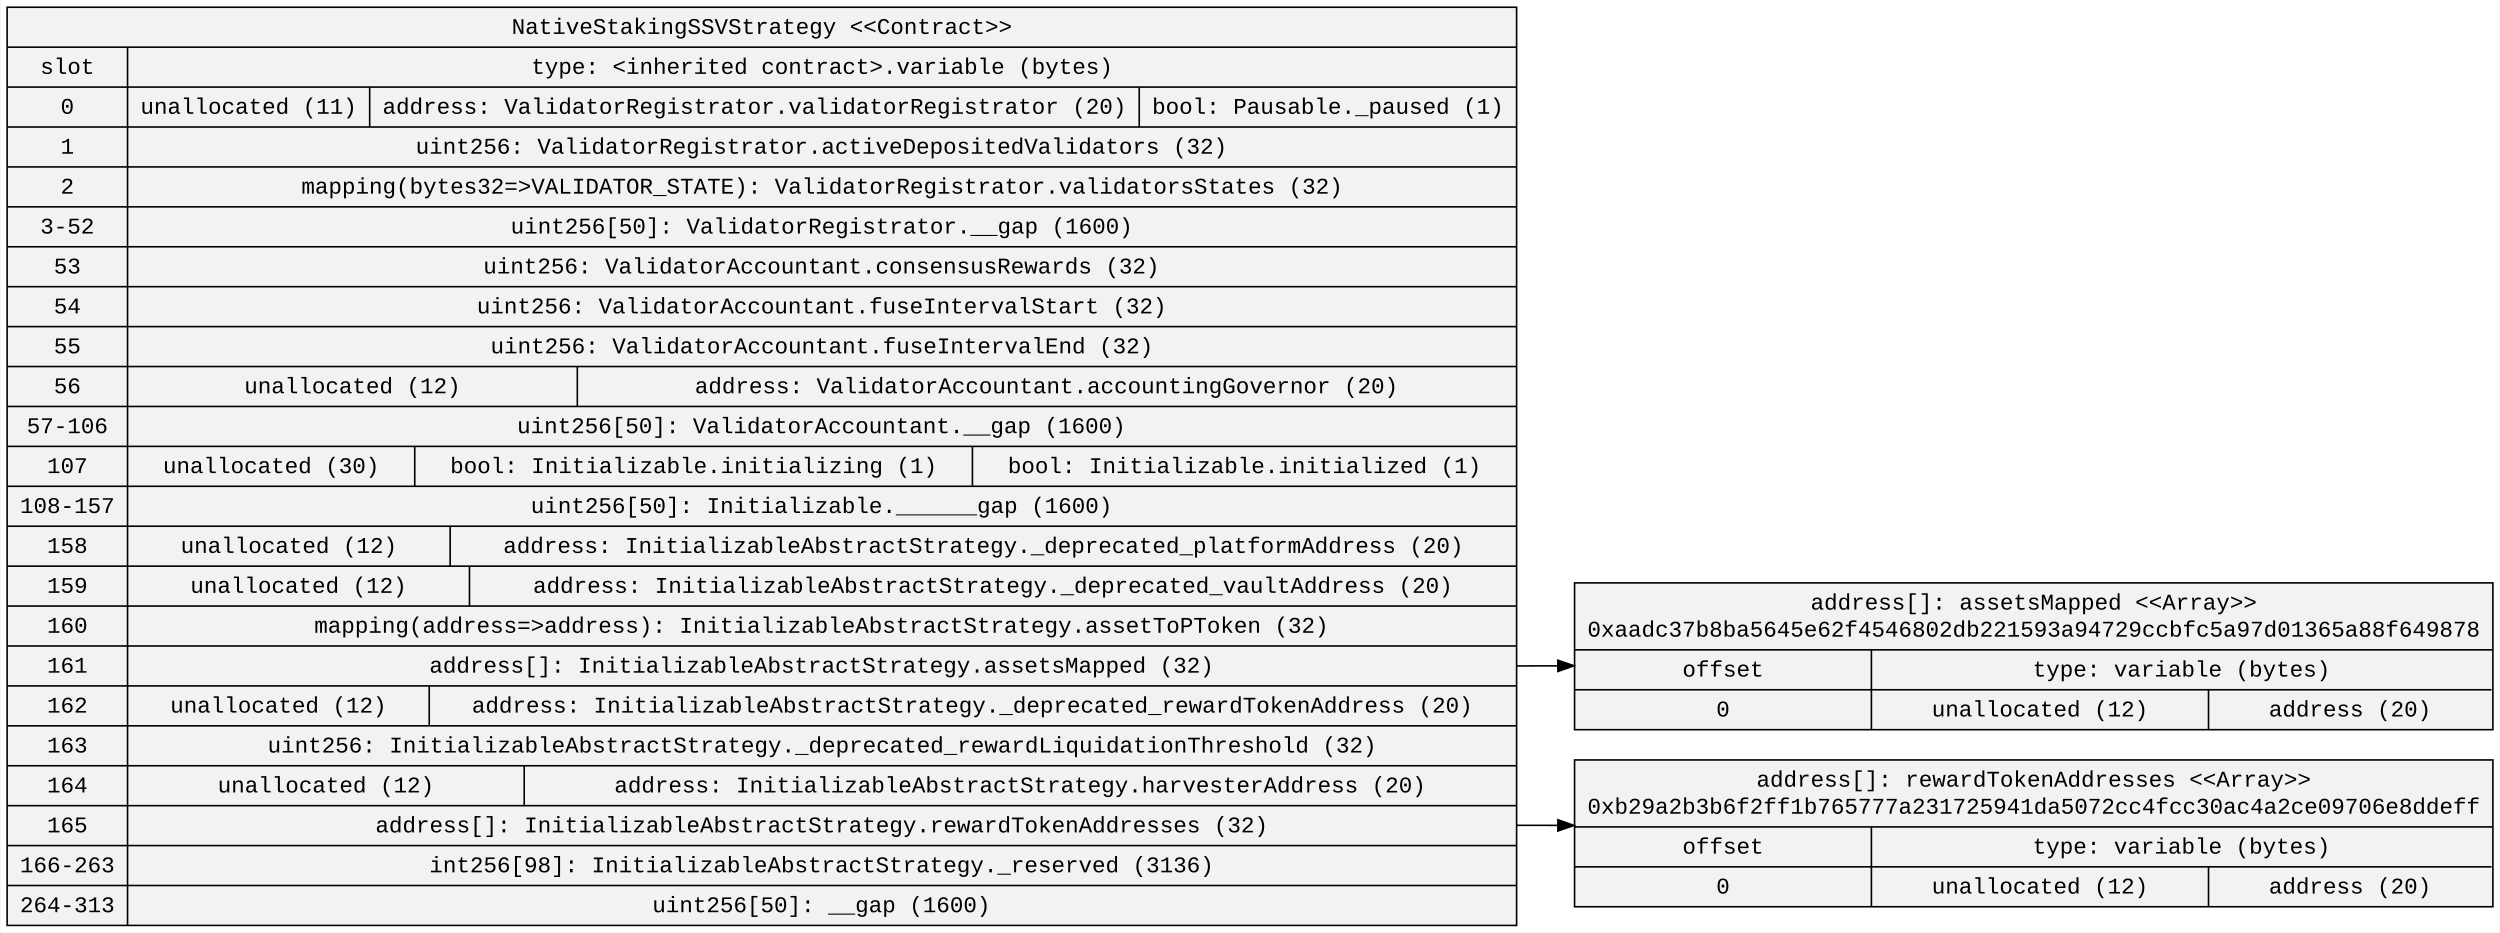
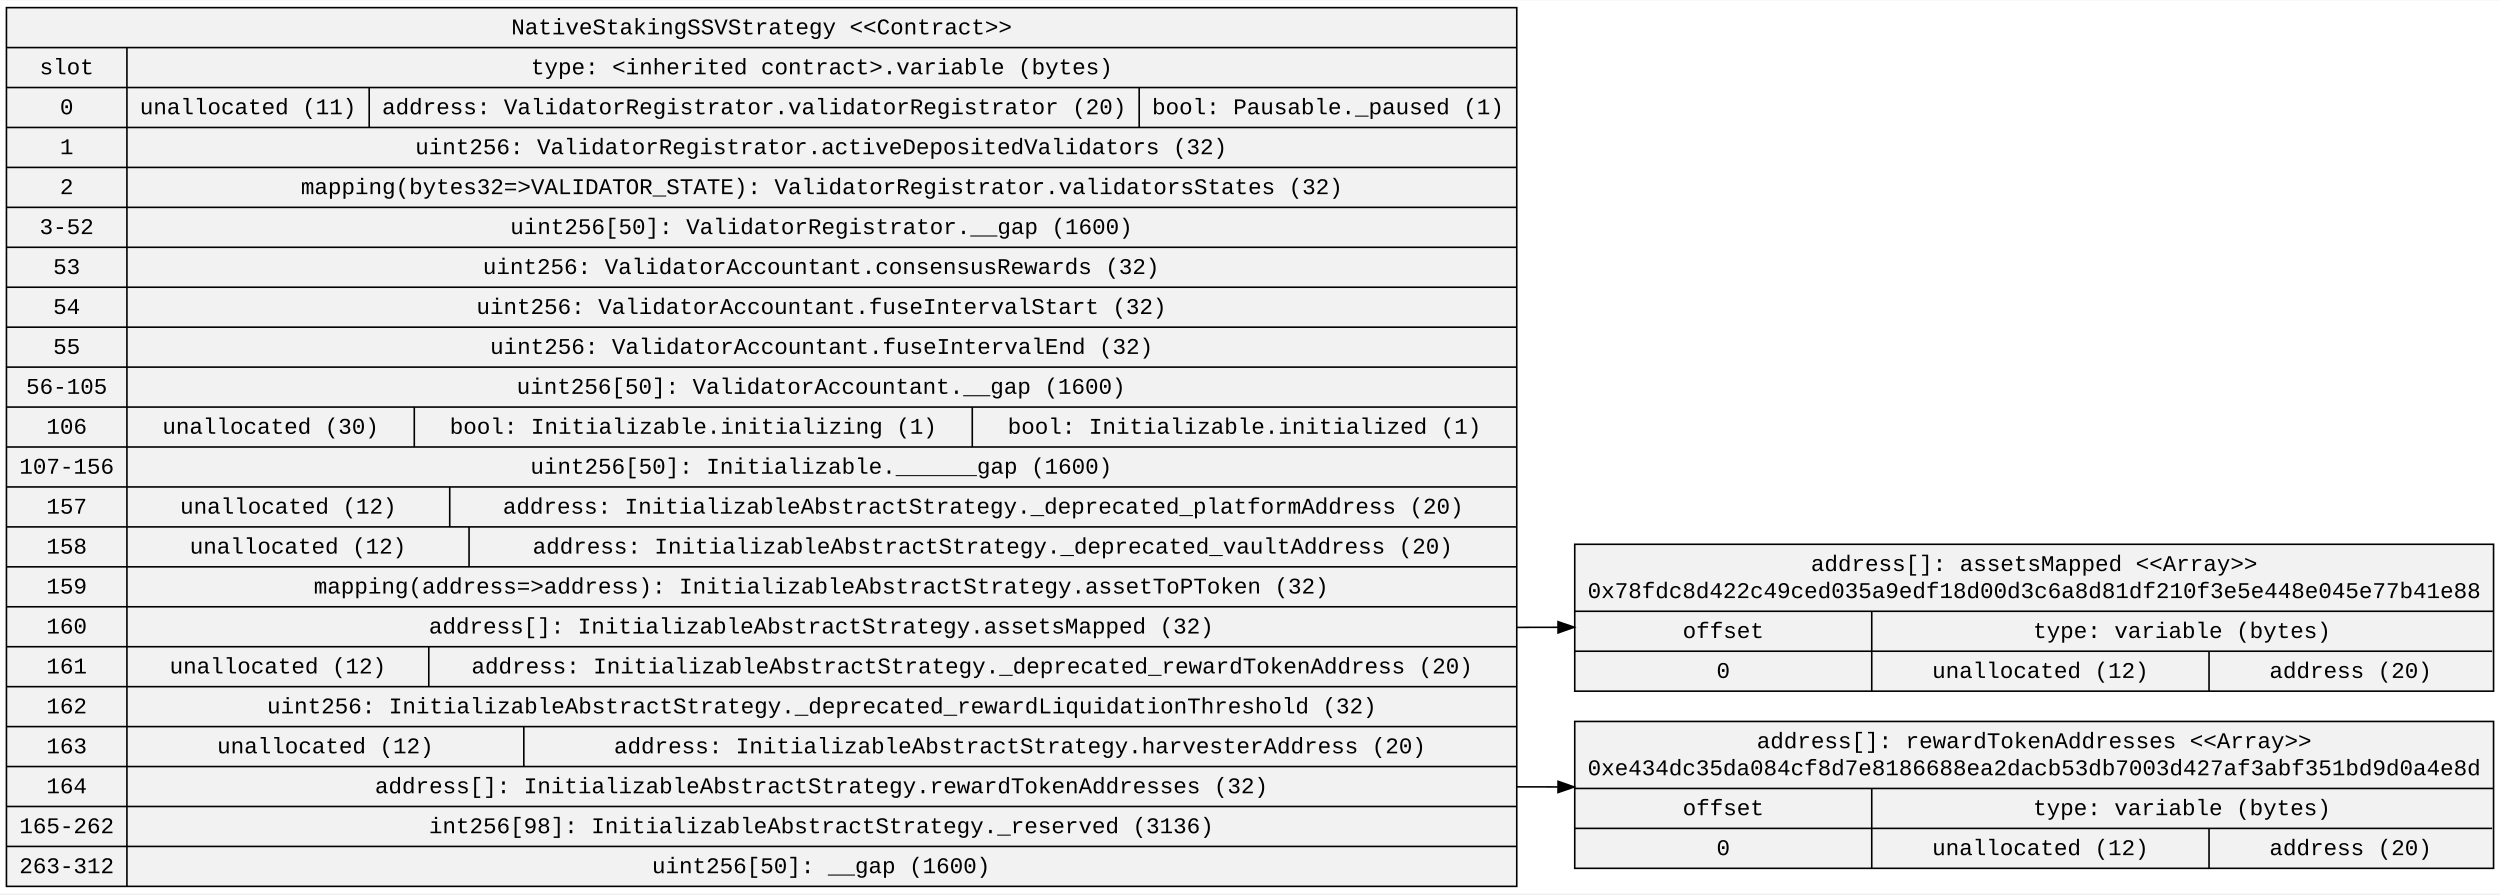
- <svg xmlns="http://www.w3.org/2000/svg" width="1552pt" height="579pt" viewBox="0.00 0.00 1552.23 579.40">
-   <g id="graph0" class="graph" transform="scale(1 1) rotate(0) translate(4 575.4)">
-     <polygon fill="white" stroke="transparent" points="-4,4 -4,-575.4 1548.23,-575.4 1548.23,4 -4,4" />
+ <svg xmlns="http://www.w3.org/2000/svg" width="1552pt" height="555pt" viewBox="0.00 0.00 1552.23 554.60">
+   <g id="graph0" class="graph" transform="scale(1 1) rotate(0) translate(4 550.6)">
+     <polygon fill="white" stroke="transparent" points="-4,4 -4,-550.6 1548.23,-550.6 1548.23,4 -4,4" />
    <g id="node1" class="node">
-       <polygon fill="#f2f2f2" stroke="black" points="0,-0.5 0,-570.9 937.74,-570.9 937.74,-0.5 0,-0.5" />
-       <text text-anchor="middle" x="468.87" y="-554.3" font-family="Courier New" font-size="14.00">NativeStakingSSVStrategy &lt;&lt;Contract&gt;&gt;</text>
-       <polyline fill="none" stroke="black" points="0,-546.1 937.74,-546.1 " />
-       <text text-anchor="middle" x="37.4" y="-529.5" font-family="Courier New" font-size="14.00">slot</text>
-       <polyline fill="none" stroke="black" points="0,-521.3 74.81,-521.3 " />
-       <text text-anchor="middle" x="37.4" y="-504.7" font-family="Courier New" font-size="14.00">0</text>
+       <polygon fill="#f2f2f2" stroke="black" points="0,-0.5 0,-546.1 937.74,-546.1 937.74,-0.5 0,-0.5" />
+       <text text-anchor="middle" x="468.87" y="-529.5" font-family="Courier New" font-size="14.00">NativeStakingSSVStrategy &lt;&lt;Contract&gt;&gt;</text>
+       <polyline fill="none" stroke="black" points="0,-521.3 937.74,-521.3 " />
+       <text text-anchor="middle" x="37.4" y="-504.7" font-family="Courier New" font-size="14.00">slot</text>
      <polyline fill="none" stroke="black" points="0,-496.5 74.81,-496.5 " />
-       <text text-anchor="middle" x="37.4" y="-479.9" font-family="Courier New" font-size="14.00">1</text>
+       <text text-anchor="middle" x="37.4" y="-479.9" font-family="Courier New" font-size="14.00">0</text>
      <polyline fill="none" stroke="black" points="0,-471.7 74.81,-471.7 " />
-       <text text-anchor="middle" x="37.4" y="-455.1" font-family="Courier New" font-size="14.00">2</text>
+       <text text-anchor="middle" x="37.4" y="-455.1" font-family="Courier New" font-size="14.00">1</text>
      <polyline fill="none" stroke="black" points="0,-446.9 74.81,-446.9 " />
-       <text text-anchor="middle" x="37.4" y="-430.3" font-family="Courier New" font-size="14.00">3-52</text>
+       <text text-anchor="middle" x="37.4" y="-430.3" font-family="Courier New" font-size="14.00">2</text>
      <polyline fill="none" stroke="black" points="0,-422.1 74.81,-422.1 " />
-       <text text-anchor="middle" x="37.4" y="-405.5" font-family="Courier New" font-size="14.00">53</text>
+       <text text-anchor="middle" x="37.4" y="-405.5" font-family="Courier New" font-size="14.00">3-52</text>
      <polyline fill="none" stroke="black" points="0,-397.3 74.81,-397.3 " />
-       <text text-anchor="middle" x="37.4" y="-380.7" font-family="Courier New" font-size="14.00">54</text>
+       <text text-anchor="middle" x="37.4" y="-380.7" font-family="Courier New" font-size="14.00">53</text>
      <polyline fill="none" stroke="black" points="0,-372.5 74.81,-372.5 " />
-       <text text-anchor="middle" x="37.4" y="-355.9" font-family="Courier New" font-size="14.00">55</text>
+       <text text-anchor="middle" x="37.4" y="-355.9" font-family="Courier New" font-size="14.00">54</text>
      <polyline fill="none" stroke="black" points="0,-347.7 74.81,-347.7 " />
-       <text text-anchor="middle" x="37.4" y="-331.1" font-family="Courier New" font-size="14.00">56</text>
+       <text text-anchor="middle" x="37.4" y="-331.1" font-family="Courier New" font-size="14.00">55</text>
      <polyline fill="none" stroke="black" points="0,-322.9 74.81,-322.9 " />
-       <text text-anchor="middle" x="37.4" y="-306.3" font-family="Courier New" font-size="14.00">57-106</text>
+       <text text-anchor="middle" x="37.4" y="-306.3" font-family="Courier New" font-size="14.00">56-105</text>
      <polyline fill="none" stroke="black" points="0,-298.1 74.81,-298.1 " />
-       <text text-anchor="middle" x="37.4" y="-281.5" font-family="Courier New" font-size="14.00">107</text>
+       <text text-anchor="middle" x="37.4" y="-281.5" font-family="Courier New" font-size="14.00">106</text>
      <polyline fill="none" stroke="black" points="0,-273.3 74.81,-273.3 " />
-       <text text-anchor="middle" x="37.4" y="-256.7" font-family="Courier New" font-size="14.00">108-157</text>
+       <text text-anchor="middle" x="37.4" y="-256.7" font-family="Courier New" font-size="14.00">107-156</text>
      <polyline fill="none" stroke="black" points="0,-248.5 74.81,-248.5 " />
-       <text text-anchor="middle" x="37.4" y="-231.9" font-family="Courier New" font-size="14.00">158</text>
+       <text text-anchor="middle" x="37.4" y="-231.9" font-family="Courier New" font-size="14.00">157</text>
      <polyline fill="none" stroke="black" points="0,-223.7 74.81,-223.7 " />
-       <text text-anchor="middle" x="37.4" y="-207.1" font-family="Courier New" font-size="14.00">159</text>
+       <text text-anchor="middle" x="37.4" y="-207.1" font-family="Courier New" font-size="14.00">158</text>
      <polyline fill="none" stroke="black" points="0,-198.9 74.81,-198.9 " />
-       <text text-anchor="middle" x="37.4" y="-182.3" font-family="Courier New" font-size="14.00">160</text>
+       <text text-anchor="middle" x="37.4" y="-182.3" font-family="Courier New" font-size="14.00">159</text>
      <polyline fill="none" stroke="black" points="0,-174.1 74.81,-174.1 " />
-       <text text-anchor="middle" x="37.4" y="-157.5" font-family="Courier New" font-size="14.00">161</text>
+       <text text-anchor="middle" x="37.4" y="-157.5" font-family="Courier New" font-size="14.00">160</text>
      <polyline fill="none" stroke="black" points="0,-149.3 74.81,-149.3 " />
-       <text text-anchor="middle" x="37.4" y="-132.7" font-family="Courier New" font-size="14.00">162</text>
+       <text text-anchor="middle" x="37.4" y="-132.7" font-family="Courier New" font-size="14.00">161</text>
      <polyline fill="none" stroke="black" points="0,-124.5 74.81,-124.5 " />
-       <text text-anchor="middle" x="37.4" y="-107.9" font-family="Courier New" font-size="14.00">163</text>
+       <text text-anchor="middle" x="37.4" y="-107.9" font-family="Courier New" font-size="14.00">162</text>
      <polyline fill="none" stroke="black" points="0,-99.7 74.81,-99.7 " />
-       <text text-anchor="middle" x="37.4" y="-83.1" font-family="Courier New" font-size="14.00">164</text>
+       <text text-anchor="middle" x="37.4" y="-83.1" font-family="Courier New" font-size="14.00">163</text>
      <polyline fill="none" stroke="black" points="0,-74.9 74.81,-74.9 " />
-       <text text-anchor="middle" x="37.4" y="-58.3" font-family="Courier New" font-size="14.00">165</text>
+       <text text-anchor="middle" x="37.4" y="-58.3" font-family="Courier New" font-size="14.00">164</text>
      <polyline fill="none" stroke="black" points="0,-50.1 74.81,-50.1 " />
-       <text text-anchor="middle" x="37.4" y="-33.5" font-family="Courier New" font-size="14.00">166-263</text>
+       <text text-anchor="middle" x="37.4" y="-33.5" font-family="Courier New" font-size="14.00">165-262</text>
      <polyline fill="none" stroke="black" points="0,-25.3 74.81,-25.3 " />
-       <text text-anchor="middle" x="37.4" y="-8.7" font-family="Courier New" font-size="14.00">264-313</text>
-       <polyline fill="none" stroke="black" points="74.81,-0.5 74.81,-546.1 " />
-       <text text-anchor="middle" x="506.28" y="-529.5" font-family="Courier New" font-size="14.00">type: &lt;inherited contract&gt;.variable (bytes)</text>
-       <polyline fill="none" stroke="black" points="74.81,-521.3 937.74,-521.3 " />
-       <text text-anchor="middle" x="150.02" y="-504.7" font-family="Courier New" font-size="14.00">unallocated (11)</text>
-       <polyline fill="none" stroke="black" points="225.23,-496.5 225.23,-521.3 " />
-       <text text-anchor="middle" x="464.27" y="-504.7" font-family="Courier New" font-size="14.00">address: ValidatorRegistrator.validatorRegistrator (20)</text>
-       <polyline fill="none" stroke="black" points="703.31,-496.5 703.31,-521.3 " />
-       <text text-anchor="middle" x="820.52" y="-504.7" font-family="Courier New" font-size="14.00">bool: Pausable._paused (1)</text>
+       <text text-anchor="middle" x="37.4" y="-8.7" font-family="Courier New" font-size="14.00">263-312</text>
+       <polyline fill="none" stroke="black" points="74.81,-0.5 74.81,-521.3 " />
+       <text text-anchor="middle" x="506.28" y="-504.7" font-family="Courier New" font-size="14.00">type: &lt;inherited contract&gt;.variable (bytes)</text>
      <polyline fill="none" stroke="black" points="74.81,-496.5 937.74,-496.5 " />
-       <text text-anchor="middle" x="505.85" y="-479.9" font-family="Courier New" font-size="14.00">uint256: ValidatorRegistrator.activeDepositedValidators (32)</text>
+       <text text-anchor="middle" x="150.02" y="-479.9" font-family="Courier New" font-size="14.00">unallocated (11)</text>
+       <polyline fill="none" stroke="black" points="225.23,-471.7 225.23,-496.5 " />
+       <text text-anchor="middle" x="464.27" y="-479.9" font-family="Courier New" font-size="14.00">address: ValidatorRegistrator.validatorRegistrator (20)</text>
+       <polyline fill="none" stroke="black" points="703.31,-471.7 703.31,-496.5 " />
+       <text text-anchor="middle" x="820.52" y="-479.9" font-family="Courier New" font-size="14.00">bool: Pausable._paused (1)</text>
      <polyline fill="none" stroke="black" points="74.81,-471.7 937.74,-471.7 " />
-       <text text-anchor="middle" x="506.26" y="-455.1" font-family="Courier New" font-size="14.00">mapping(bytes32=&gt;VALIDATOR_STATE): ValidatorRegistrator.validatorsStates (32)</text>
+       <text text-anchor="middle" x="505.85" y="-455.1" font-family="Courier New" font-size="14.00">uint256: ValidatorRegistrator.activeDepositedValidators (32)</text>
      <polyline fill="none" stroke="black" points="74.81,-446.9 937.74,-446.9 " />
-       <text text-anchor="middle" x="506.04" y="-430.3" font-family="Courier New" font-size="14.00">uint256[50]: ValidatorRegistrator.__gap (1600)</text>
+       <text text-anchor="middle" x="506.26" y="-430.3" font-family="Courier New" font-size="14.00">mapping(bytes32=&gt;VALIDATOR_STATE): ValidatorRegistrator.validatorsStates (32)</text>
      <polyline fill="none" stroke="black" points="74.81,-422.1 937.74,-422.1 " />
-       <text text-anchor="middle" x="505.84" y="-405.5" font-family="Courier New" font-size="14.00">uint256: ValidatorAccountant.consensusRewards (32)</text>
+       <text text-anchor="middle" x="506.04" y="-405.5" font-family="Courier New" font-size="14.00">uint256[50]: ValidatorRegistrator.__gap (1600)</text>
      <polyline fill="none" stroke="black" points="74.81,-397.3 937.74,-397.3 " />
-       <text text-anchor="middle" x="506.04" y="-380.7" font-family="Courier New" font-size="14.00">uint256: ValidatorAccountant.fuseIntervalStart (32)</text>
+       <text text-anchor="middle" x="505.84" y="-380.7" font-family="Courier New" font-size="14.00">uint256: ValidatorAccountant.consensusRewards (32)</text>
      <polyline fill="none" stroke="black" points="74.81,-372.5 937.74,-372.5 " />
-       <text text-anchor="middle" x="506.14" y="-355.9" font-family="Courier New" font-size="14.00">uint256: ValidatorAccountant.fuseIntervalEnd (32)</text>
+       <text text-anchor="middle" x="506.04" y="-355.9" font-family="Courier New" font-size="14.00">uint256: ValidatorAccountant.fuseIntervalStart (32)</text>
      <polyline fill="none" stroke="black" points="74.81,-347.7 937.74,-347.7 " />
-       <text text-anchor="middle" x="214.52" y="-331.1" font-family="Courier New" font-size="14.00">unallocated (12)</text>
-       <polyline fill="none" stroke="black" points="354.23,-322.9 354.23,-347.7 " />
-       <text text-anchor="middle" x="645.67" y="-331.1" font-family="Courier New" font-size="14.00">address: ValidatorAccountant.accountingGovernor (20)</text>
+       <text text-anchor="middle" x="506.14" y="-331.1" font-family="Courier New" font-size="14.00">uint256: ValidatorAccountant.fuseIntervalEnd (32)</text>
      <polyline fill="none" stroke="black" points="74.81,-322.9 937.74,-322.9 " />
      <text text-anchor="middle" x="505.84" y="-306.3" font-family="Courier New" font-size="14.00">uint256[50]: ValidatorAccountant.__gap (1600)</text>
      <polyline fill="none" stroke="black" points="74.81,-298.1 937.74,-298.1 " />
      <text text-anchor="middle" x="164.02" y="-281.5" font-family="Courier New" font-size="14.00">unallocated (30)</text>
      <polyline fill="none" stroke="black" points="253.23,-273.3 253.23,-298.1 " />
      <text text-anchor="middle" x="426.46" y="-281.5" font-family="Courier New" font-size="14.00">bool: Initializable.initializing (1)</text>
      <polyline fill="none" stroke="black" points="599.68,-273.3 599.68,-298.1 " />
      <text text-anchor="middle" x="768.7" y="-281.5" font-family="Courier New" font-size="14.00">bool: Initializable.initialized (1)</text>
      <polyline fill="none" stroke="black" points="74.81,-273.3 937.74,-273.3 " />
      <text text-anchor="middle" x="505.94" y="-256.7" font-family="Courier New" font-size="14.00">uint256[50]: Initializable.______gap (1600)</text>
      <polyline fill="none" stroke="black" points="74.81,-248.5 937.74,-248.5 " />
      <text text-anchor="middle" x="175.02" y="-231.9" font-family="Courier New" font-size="14.00">unallocated (12)</text>
      <polyline fill="none" stroke="black" points="275.23,-223.7 275.23,-248.5 " />
      <text text-anchor="middle" x="606.48" y="-231.9" font-family="Courier New" font-size="14.00">address: InitializableAbstractStrategy._deprecated_platformAddress (20)</text>
      <polyline fill="none" stroke="black" points="74.81,-223.7 937.74,-223.7 " />
      <text text-anchor="middle" x="181.02" y="-207.1" font-family="Courier New" font-size="14.00">unallocated (12)</text>
      <polyline fill="none" stroke="black" points="287.23,-198.9 287.23,-223.7 " />
      <text text-anchor="middle" x="612.38" y="-207.1" font-family="Courier New" font-size="14.00">address: InitializableAbstractStrategy._deprecated_vaultAddress (20)</text>
      <polyline fill="none" stroke="black" points="74.81,-198.9 937.74,-198.9 " />
      <text text-anchor="middle" x="505.86" y="-182.3" font-family="Courier New" font-size="14.00">mapping(address=&gt;address): InitializableAbstractStrategy.assetToPToken (32)</text>
      <polyline fill="none" stroke="black" points="74.81,-174.1 937.74,-174.1 " />
      <text text-anchor="middle" x="505.95" y="-157.5" font-family="Courier New" font-size="14.00">address[]: InitializableAbstractStrategy.assetsMapped (32)</text>
      <polyline fill="none" stroke="black" points="74.81,-149.3 937.74,-149.3 " />
      <text text-anchor="middle" x="168.52" y="-132.7" font-family="Courier New" font-size="14.00">unallocated (12)</text>
      <polyline fill="none" stroke="black" points="262.23,-124.5 262.23,-149.3 " />
      <text text-anchor="middle" x="599.58" y="-132.7" font-family="Courier New" font-size="14.00">address: InitializableAbstractStrategy._deprecated_rewardTokenAddress (20)</text>
      <polyline fill="none" stroke="black" points="74.81,-124.5 937.74,-124.5 " />
      <text text-anchor="middle" x="506.27" y="-107.9" font-family="Courier New" font-size="14.00">uint256: InitializableAbstractStrategy._deprecated_rewardLiquidationThreshold (32)</text>
      <polyline fill="none" stroke="black" points="74.81,-99.7 937.74,-99.7 " />
      <text text-anchor="middle" x="198.02" y="-83.1" font-family="Courier New" font-size="14.00">unallocated (12)</text>
      <polyline fill="none" stroke="black" points="321.23,-74.9 321.23,-99.7 " />
      <text text-anchor="middle" x="629.27" y="-83.1" font-family="Courier New" font-size="14.00">address: InitializableAbstractStrategy.harvesterAddress (20)</text>
      <polyline fill="none" stroke="black" points="74.81,-74.9 937.74,-74.9 " />
      <text text-anchor="middle" x="506.05" y="-58.3" font-family="Courier New" font-size="14.00">address[]: InitializableAbstractStrategy.rewardTokenAddresses (32)</text>
      <polyline fill="none" stroke="black" points="74.81,-50.1 937.74,-50.1 " />
      <text text-anchor="middle" x="505.95" y="-33.5" font-family="Courier New" font-size="14.00">int256[98]: InitializableAbstractStrategy._reserved (3136)</text>
      <polyline fill="none" stroke="black" points="74.81,-25.3 937.74,-25.3 " />
      <text text-anchor="middle" x="505.83" y="-8.7" font-family="Courier New" font-size="14.00">uint256[50]: __gap (1600)</text>
    </g>
    <g id="node2" class="node">
-       <polygon fill="#f2f2f2" stroke="black" points="973.74,-122.1 973.74,-213.3 1544.23,-213.3 1544.23,-122.1 973.74,-122.1" />
-       <text text-anchor="middle" x="1258.99" y="-196.7" font-family="Courier New" font-size="14.00">address[]: assetsMapped &lt;&lt;Array&gt;&gt;</text>
-       <text text-anchor="middle" x="1258.99" y="-179.9" font-family="Courier New" font-size="14.00">0xaadc37b8ba5645e62f4546802db221593a94729ccbfc5a97d01365a88f649878</text>
-       <polyline fill="none" stroke="black" points="973.74,-171.7 1544.23,-171.7 " />
-       <text text-anchor="middle" x="1065.95" y="-155.1" font-family="Courier New" font-size="14.00">offset</text>
-       <polyline fill="none" stroke="black" points="973.74,-146.9 1158.15,-146.9 " />
-       <text text-anchor="middle" x="1065.95" y="-130.3" font-family="Courier New" font-size="14.00">0</text>
-       <polyline fill="none" stroke="black" points="1158.15,-122.1 1158.15,-171.7 " />
-       <text text-anchor="middle" x="1350.77" y="-155.1" font-family="Courier New" font-size="14.00">type: variable (bytes)</text>
-       <polyline fill="none" stroke="black" points="1158.15,-146.9 1543.39,-146.9 " />
-       <text text-anchor="middle" x="1262.86" y="-130.3" font-family="Courier New" font-size="14.00">unallocated (12)</text>
-       <polyline fill="none" stroke="black" points="1367.57,-122.1 1367.57,-146.9 " />
-       <text text-anchor="middle" x="1455.48" y="-130.3" font-family="Courier New" font-size="14.00">address (20)</text>
+       <polygon fill="#f2f2f2" stroke="black" points="973.74,-121.7 973.74,-212.9 1544.23,-212.9 1544.23,-121.7 973.74,-121.7" />
+       <text text-anchor="middle" x="1258.99" y="-196.3" font-family="Courier New" font-size="14.00">address[]: assetsMapped &lt;&lt;Array&gt;&gt;</text>
+       <text text-anchor="middle" x="1258.99" y="-179.5" font-family="Courier New" font-size="14.00">0x78fdc8d422c49ced035a9edf18d00d3c6a8d81df210f3e5e448e045e77b41e88</text>
+       <polyline fill="none" stroke="black" points="973.74,-171.3 1544.23,-171.3 " />
+       <text text-anchor="middle" x="1065.95" y="-154.7" font-family="Courier New" font-size="14.00">offset</text>
+       <polyline fill="none" stroke="black" points="973.74,-146.5 1158.15,-146.5 " />
+       <text text-anchor="middle" x="1065.95" y="-129.9" font-family="Courier New" font-size="14.00">0</text>
+       <polyline fill="none" stroke="black" points="1158.15,-121.7 1158.15,-171.3 " />
+       <text text-anchor="middle" x="1350.77" y="-154.7" font-family="Courier New" font-size="14.00">type: variable (bytes)</text>
+       <polyline fill="none" stroke="black" points="1158.15,-146.5 1543.39,-146.5 " />
+       <text text-anchor="middle" x="1262.86" y="-129.9" font-family="Courier New" font-size="14.00">unallocated (12)</text>
+       <polyline fill="none" stroke="black" points="1367.57,-121.7 1367.57,-146.5 " />
+       <text text-anchor="middle" x="1455.48" y="-129.9" font-family="Courier New" font-size="14.00">address (20)</text>
    </g>
    <g id="edge1" class="edge">
-       <path fill="none" stroke="black" d="M937.74,-161.7C946.14,-161.7 954.65,-161.72 963.25,-161.76" />
-       <polygon fill="black" stroke="black" points="963.36,-165.26 973.37,-161.81 963.39,-158.26 963.36,-165.26" />
+       <path fill="none" stroke="black" d="M937.74,-161.3C946.14,-161.3 954.65,-161.32 963.25,-161.36" />
+       <polygon fill="black" stroke="black" points="963.36,-164.86 973.37,-161.41 963.39,-157.86 963.36,-164.86" />
    </g>
    <g id="node3" class="node">
-       <polygon fill="#f2f2f2" stroke="black" points="973.74,-12.1 973.74,-103.3 1544.23,-103.3 1544.23,-12.1 973.74,-12.1" />
-       <text text-anchor="middle" x="1258.99" y="-86.7" font-family="Courier New" font-size="14.00">address[]: rewardTokenAddresses &lt;&lt;Array&gt;&gt;</text>
-       <text text-anchor="middle" x="1258.99" y="-69.9" font-family="Courier New" font-size="14.00">0xb29a2b3b6f2ff1b765777a231725941da5072cc4fcc30ac4a2ce09706e8ddeff</text>
-       <polyline fill="none" stroke="black" points="973.74,-61.7 1544.23,-61.7 " />
-       <text text-anchor="middle" x="1065.95" y="-45.1" font-family="Courier New" font-size="14.00">offset</text>
-       <polyline fill="none" stroke="black" points="973.74,-36.9 1158.15,-36.9 " />
-       <text text-anchor="middle" x="1065.95" y="-20.3" font-family="Courier New" font-size="14.00">0</text>
-       <polyline fill="none" stroke="black" points="1158.15,-12.1 1158.15,-61.7 " />
-       <text text-anchor="middle" x="1350.77" y="-45.1" font-family="Courier New" font-size="14.00">type: variable (bytes)</text>
-       <polyline fill="none" stroke="black" points="1158.15,-36.9 1543.39,-36.9 " />
-       <text text-anchor="middle" x="1262.86" y="-20.3" font-family="Courier New" font-size="14.00">unallocated (12)</text>
-       <polyline fill="none" stroke="black" points="1367.57,-12.1 1367.57,-36.9 " />
-       <text text-anchor="middle" x="1455.48" y="-20.3" font-family="Courier New" font-size="14.00">address (20)</text>
+       <polygon fill="#f2f2f2" stroke="black" points="973.74,-11.7 973.74,-102.9 1544.23,-102.9 1544.23,-11.7 973.74,-11.7" />
+       <text text-anchor="middle" x="1258.99" y="-86.3" font-family="Courier New" font-size="14.00">address[]: rewardTokenAddresses &lt;&lt;Array&gt;&gt;</text>
+       <text text-anchor="middle" x="1258.99" y="-69.5" font-family="Courier New" font-size="14.00">0xe434dc35da084cf8d7e8186688ea2dacb53db7003d427af3abf351bd9d0a4e8d</text>
+       <polyline fill="none" stroke="black" points="973.74,-61.3 1544.23,-61.3 " />
+       <text text-anchor="middle" x="1065.95" y="-44.7" font-family="Courier New" font-size="14.00">offset</text>
+       <polyline fill="none" stroke="black" points="973.74,-36.5 1158.15,-36.5 " />
+       <text text-anchor="middle" x="1065.95" y="-19.9" font-family="Courier New" font-size="14.00">0</text>
+       <polyline fill="none" stroke="black" points="1158.15,-11.7 1158.15,-61.3 " />
+       <text text-anchor="middle" x="1350.77" y="-44.7" font-family="Courier New" font-size="14.00">type: variable (bytes)</text>
+       <polyline fill="none" stroke="black" points="1158.15,-36.5 1543.39,-36.5 " />
+       <text text-anchor="middle" x="1262.86" y="-19.9" font-family="Courier New" font-size="14.00">unallocated (12)</text>
+       <polyline fill="none" stroke="black" points="1367.57,-11.7 1367.57,-36.5 " />
+       <text text-anchor="middle" x="1455.48" y="-19.9" font-family="Courier New" font-size="14.00">address (20)</text>
    </g>
    <g id="edge2" class="edge">
-       <path fill="none" stroke="black" d="M937.74,-62.7C946.14,-62.7 954.65,-62.68 963.25,-62.65" />
-       <polygon fill="black" stroke="black" points="963.39,-66.15 973.37,-62.6 963.36,-59.15 963.39,-66.15" />
+       <path fill="none" stroke="black" d="M937.74,-62.3C946.14,-62.3 954.65,-62.28 963.25,-62.25" />
+       <polygon fill="black" stroke="black" points="963.39,-65.75 973.37,-62.2 963.36,-58.75 963.39,-65.75" />
    </g>
  </g>
</svg>
